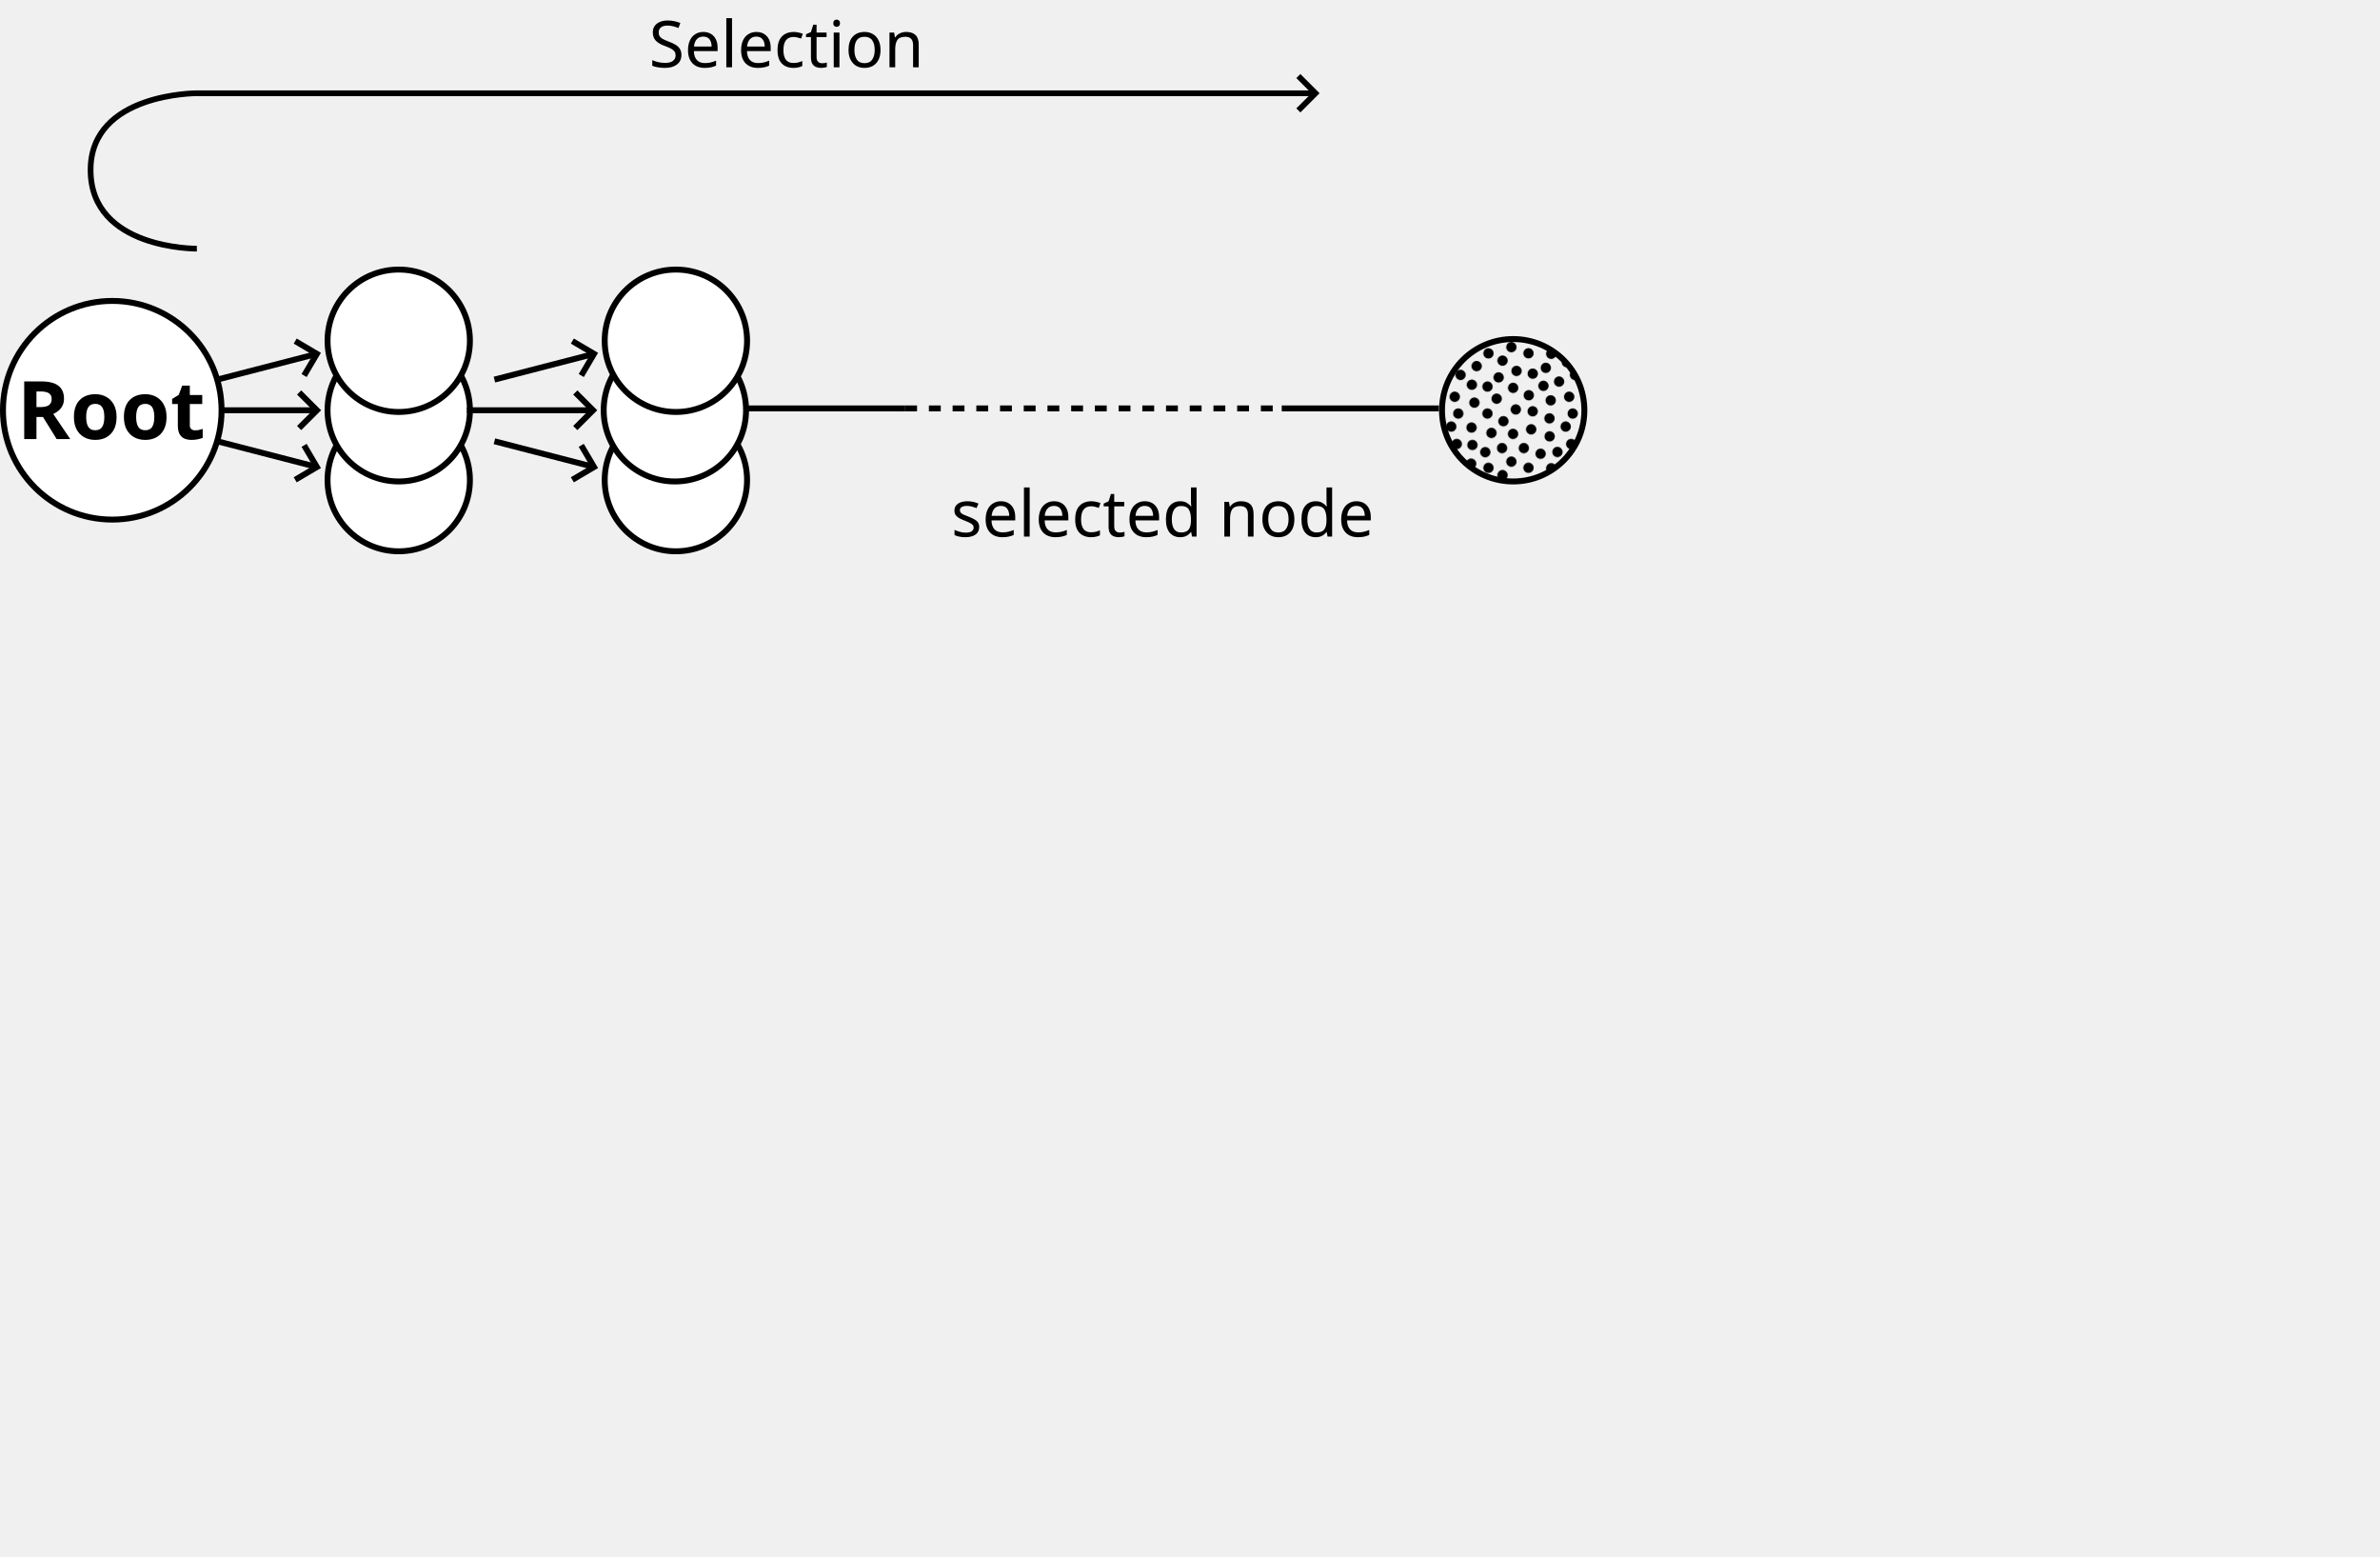
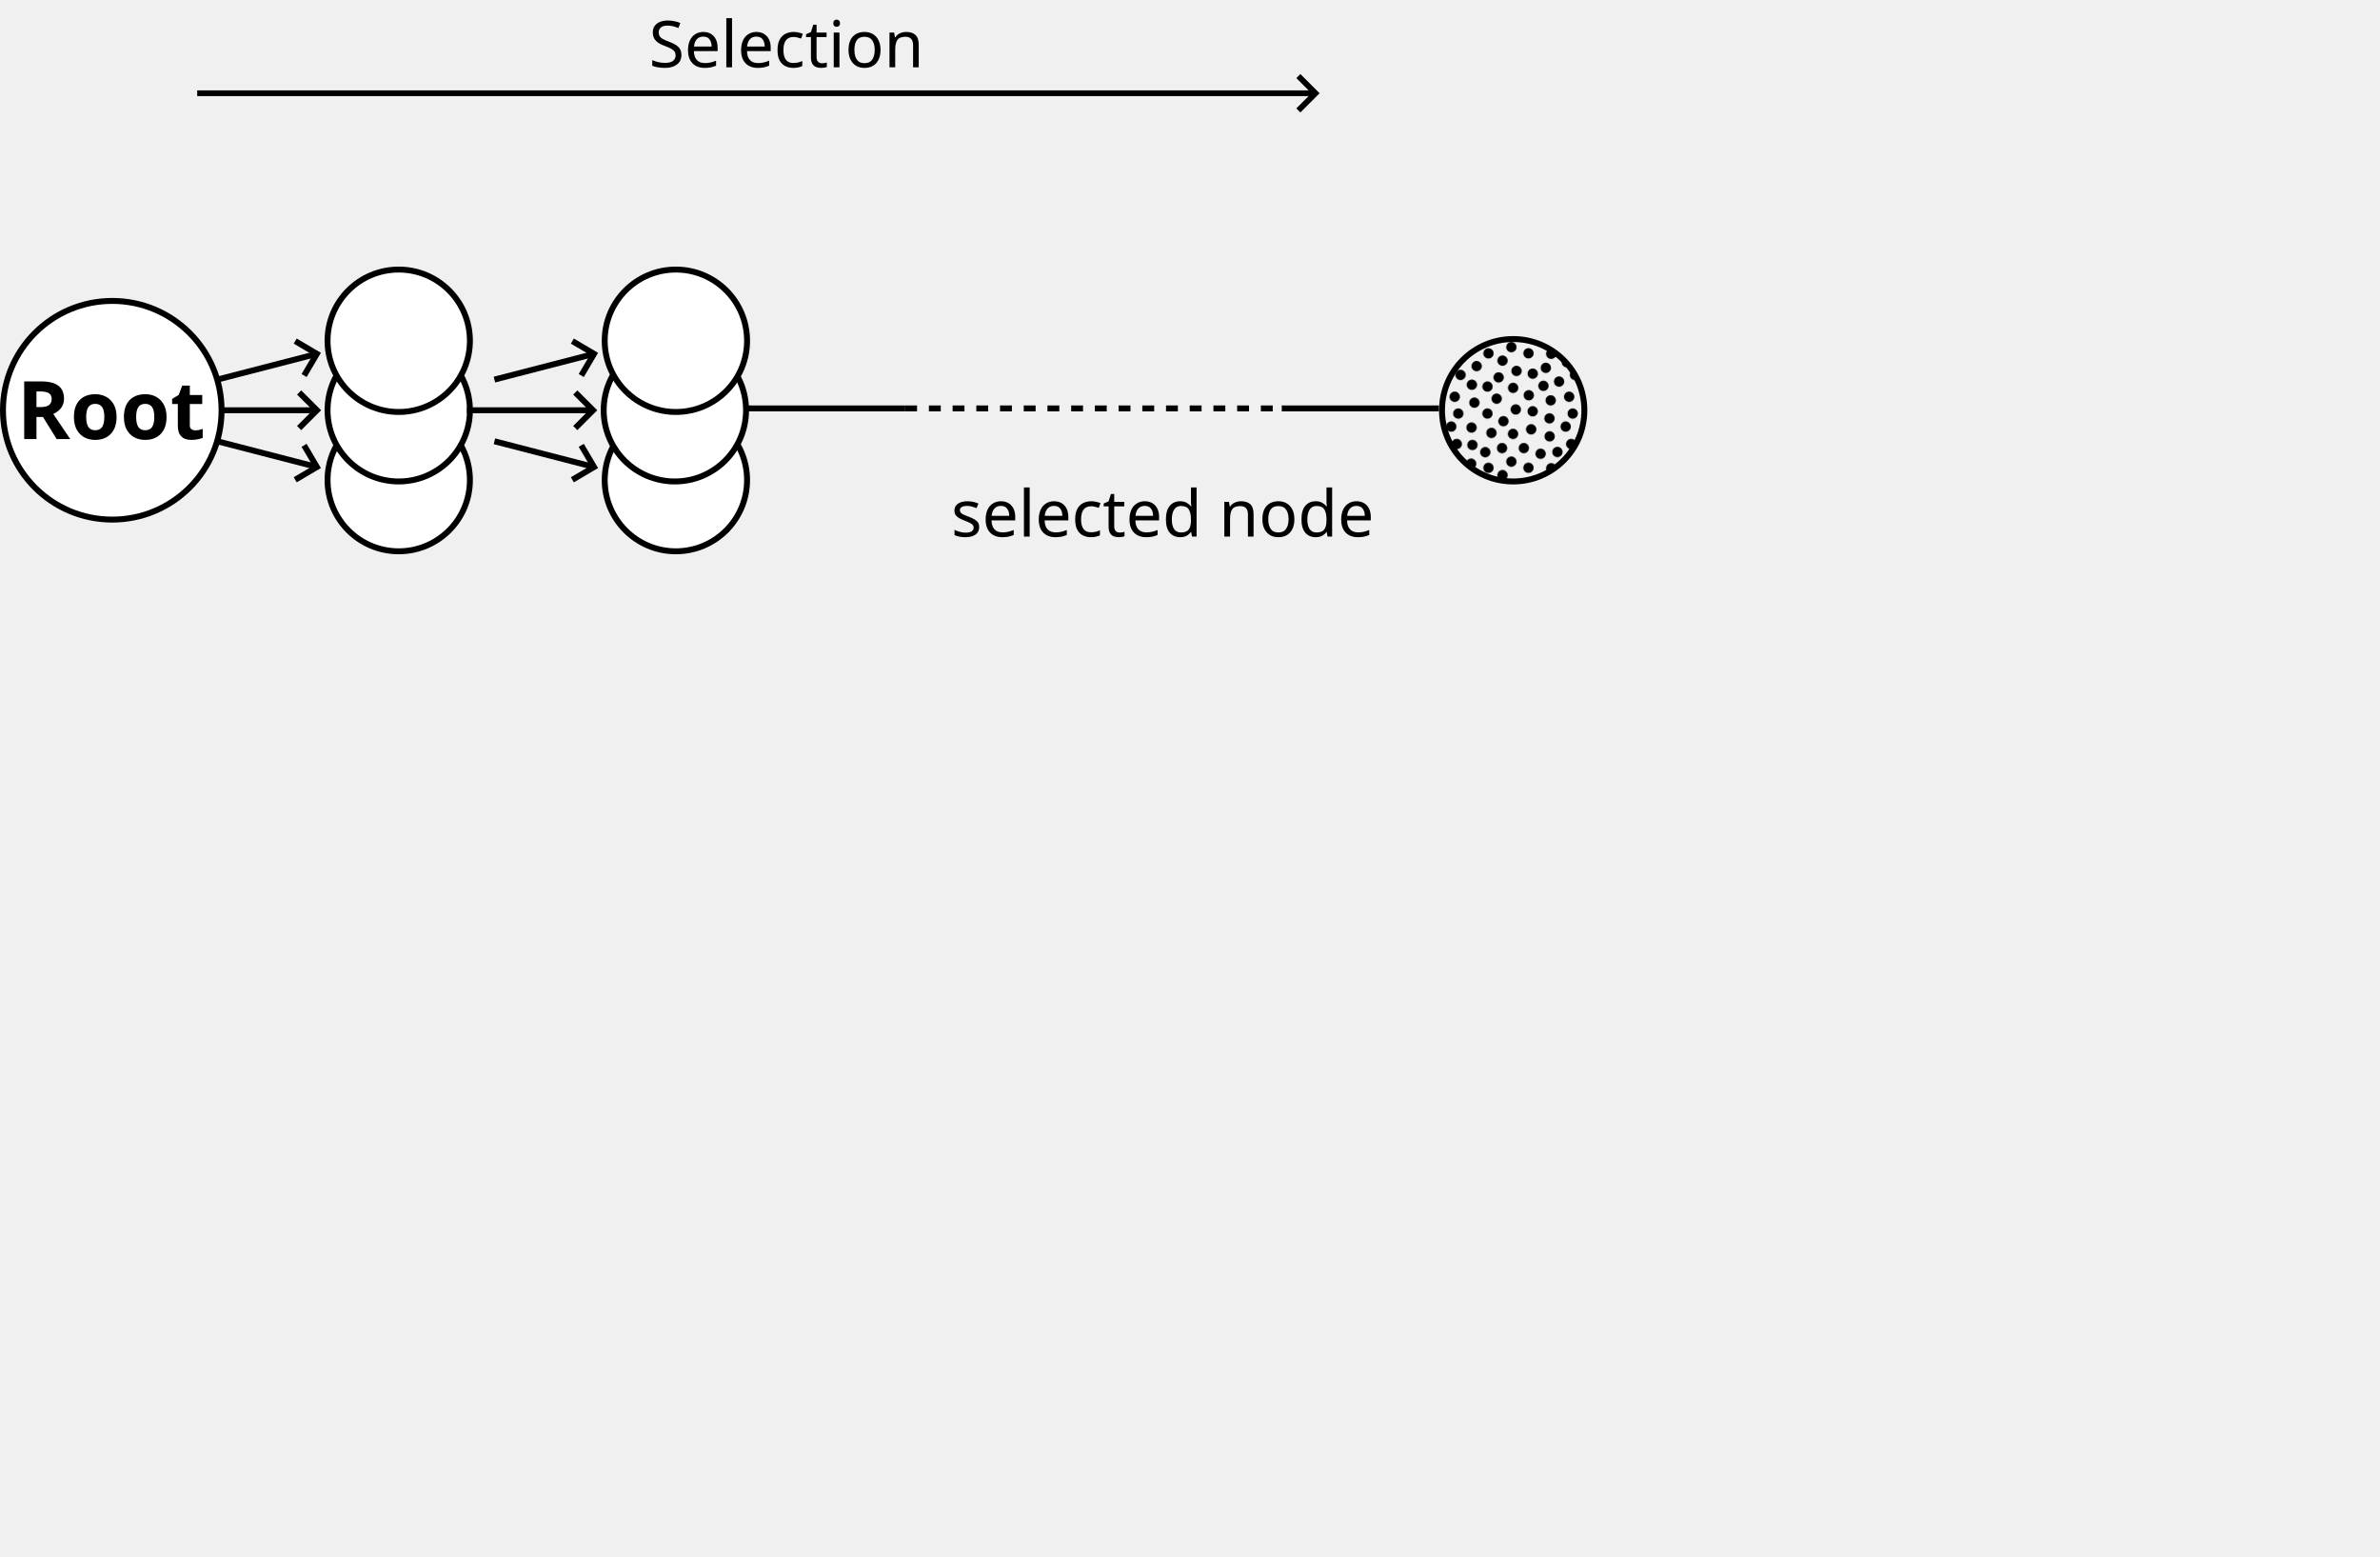
<svg xmlns="http://www.w3.org/2000/svg" xmlns:xlink="http://www.w3.org/1999/xlink" width="415.942mm" height="272.025mm" viewBox="0 0 415.942 272.024" version="1.1" id="svg1">
  <defs id="defs1">
    <marker style="overflow:visible" id="marker19" refX="0" refY="0" orient="auto-start-reverse" markerWidth="1" markerHeight="1" viewBox="0 0 1 1" preserveAspectRatio="xMidYMid">
      <path style="fill:none;stroke:context-stroke;stroke-width:1;stroke-linecap:butt" d="M 3,-3 0,0 3,3" transform="rotate(180,0.125,0)" id="path19" />
    </marker>
    <pattern xlink:href="#Polkadots-large" preserveAspectRatio="xMidYMid" id="pattern18" patternTransform="matrix(2,0,0,2,5.181976,21.31904)" x="0" y="0" />
    <pattern patternUnits="userSpaceOnUse" width="10" height="10" patternTransform="translate(0,0) scale(10,10)" preserveAspectRatio="xMidYMid" id="Polkadots-large">
      <circle style="stroke:none" cx="2.567" cy="0.810" r="0.45" id="circle584" />
      <circle style="stroke:none" cx="3.048" cy="2.33" r="0.45" id="circle586" />
      <circle style="stroke:none" cx="4.418" cy="2.415" r="0.45" id="circle588" />
      <circle style="stroke:none" cx="1.844" cy="3.029" r="0.45" id="circle590" />
      <circle style="stroke:none" cx="6.08" cy="1.363" r="0.45" id="circle592" />
      <circle style="stroke:none" cx="5.819" cy="4.413" r="0.45" id="circle594" />
      <circle style="stroke:none" cx="4.305" cy="4.048" r="0.45" id="circle596" />
      <circle style="stroke:none" cx="5.541" cy="3.045" r="0.45" id="circle598" />
      <circle style="stroke:none" cx="4.785" cy="5.527" r="0.45" id="circle600" />
      <circle style="stroke:none" cx="2.667" cy="5.184" r="0.45" id="circle602" />
      <circle style="stroke:none" cx="7.965" cy="1.448" r="0.45" id="circle604" />
      <circle style="stroke:none" cx="7.047" cy="5.049" r="0.45" id="circle606" />
      <circle style="stroke:none" cx="4.340" cy="0.895" r="0.45" id="circle608" />
      <circle style="stroke:none" cx="7.125" cy="0.340" r="0.45" id="circle610" />
      <circle style="stroke:none" cx="7.125" cy="10.340" r="0.45" id="circle612" />
      <circle style="stroke:none" cx="9.550" cy="1.049" r="0.45" id="circle614" />
      <circle style="stroke:none" cx="7.006" cy="2.689" r="0.45" id="circle616" />
      <circle style="stroke:none" cx="8.909" cy="2.689" r="0.45" id="circle618" />
      <circle style="stroke:none" cx="9.315" cy="4.407" r="0.45" id="circle620" />
      <circle style="stroke:none" cx="7.820" cy="3.870" r="0.45" id="circle622" />
      <circle style="stroke:none" cx="8.270" cy="5.948" r="0.45" id="circle624" />
      <circle style="stroke:none" cx="7.973" cy="7.428" r="0.45" id="circle626" />
      <circle style="stroke:none" cx="9.342" cy="8.072" r="0.45" id="circle628" />
      <circle style="stroke:none" cx="8.206" cy="9.315" r="0.45" id="circle630" />
      <circle style="stroke:none" cx="9.682" cy="9.475" r="0.45" id="circle632" />
      <circle style="stroke:none" cx="-0.318" cy="9.475" r="0.45" id="circle634" />
      <circle style="stroke:none" cx="9.688" cy="6.186" r="0.45" id="circle636" />
      <circle style="stroke:none" cx="-0.312" cy="6.186" r="0.45" id="circle638" />
      <circle style="stroke:none" cx="3.379" cy="6.296" r="0.45" id="circle640" />
      <circle style="stroke:none" cx="2.871" cy="8.204" r="0.45" id="circle642" />
      <circle style="stroke:none" cx="4.59" cy="8.719" r="0.45" id="circle644" />
      <circle style="stroke:none" cx="3.181" cy="9.671" r="0.45" id="circle646" />
      <circle style="stroke:none" cx="3.181" cy="-0.329" r="0.45" id="circle648" />
      <circle style="stroke:none" cx="5.734" cy="7.315" r="0.45" id="circle650" />
      <circle style="stroke:none" cx="6.707" cy="6.513" r="0.45" id="circle652" />
      <circle style="stroke:none" cx="5.730" cy="9.670" r="0.45" id="circle654" />
      <circle style="stroke:none" cx="5.730" cy="-0.330" r="0.45" id="circle656" />
      <circle style="stroke:none" cx="6.535" cy="8.373" r="0.45" id="circle658" />
      <circle style="stroke:none" cx="4.37" cy="7.154" r="0.45" id="circle660" />
      <circle style="stroke:none" cx="0.622" cy="7.25" r="0.45" id="circle662" />
      <circle style="stroke:none" cx="0.831" cy="5.679" r="0.45" id="circle664" />
      <circle style="stroke:none" cx="1.257" cy="8.519" r="0.45" id="circle666" />
      <circle style="stroke:none" cx="1.989" cy="6.877" r="0.45" id="circle668" />
      <circle style="stroke:none" cx="0.374" cy="3.181" r="0.45" id="circle670" />
      <circle style="stroke:none" cx="10.374" cy="3.181" r="0.45" id="circle672" />
      <circle style="stroke:none" cx="1.166" cy="1.664" r="0.45" id="circle674" />
      <circle style="stroke:none" cx="1.151" cy="0.093" r="0.45" id="circle676" />
      <circle style="stroke:none" cx="1.151" cy="10.093" r="0.45" id="circle678" />
      <circle style="stroke:none" cx="1.302" cy="4.451" r="0.45" id="circle680" />
      <circle style="stroke:none" cx="3.047" cy="3.763" r="0.45" id="circle682" />
    </pattern>
    <marker style="overflow:visible" id="marker14-7" refX="0" refY="0" orient="auto-start-reverse" markerWidth="1" markerHeight="1" viewBox="0 0 1 1" preserveAspectRatio="xMidYMid">
      <path style="fill:none;stroke:context-stroke;stroke-width:1;stroke-linecap:butt" d="M 3,-3 0,0 3,3" transform="rotate(180,0.125,0)" id="path14-7" />
    </marker>
  </defs>
  <g id="layer1" transform="translate(-16.68974,11.59706)">
    <circle style="fill:#ffffff;stroke:#000000;stroke-width:1.036;-inkscape-stroke:none" id="circle6-8" cx="134.812" cy="72.28" r="12.44" />
    <path style="font-variation-settings:normal;vector-effect:none;fill:none;fill-opacity:1;stroke:#000000;stroke-width:1.036;stroke-linecap:butt;stroke-linejoin:miter;stroke-miterlimit:4;stroke-dasharray:none;stroke-dashoffset:0;stroke-opacity:1;-inkscape-stroke:none;marker-end:url(#marker19)" d="m 103.098,65.497 17.156,4.433" id="path5-1" />
    <circle style="fill:#ffffff;stroke:#000000;stroke-width:1.036;-inkscape-stroke:none" id="path1-0" cx="134.634" cy="60.079" r="12.44" />
    <circle style="fill:#ffffff;stroke:#000000;stroke-width:1.036;-inkscape-stroke:none" id="circle6-2-2" cx="134.812" cy="-47.938" r="12.44" transform="scale(1,-1)" />
    <path style="font-variation-settings:normal;vector-effect:none;fill:none;fill-opacity:1;stroke:#000000;stroke-width:1.036;stroke-linecap:butt;stroke-linejoin:miter;stroke-miterlimit:4;stroke-dasharray:none;stroke-dashoffset:0;stroke-opacity:1;-inkscape-stroke:none;marker-end:url(#marker19)" d="m 103.098,54.722 17.156,-4.433" id="path5-4-8" />
    <circle style="fill:#ffffff;stroke:#000000;stroke-width:1.036;-inkscape-stroke:none" id="circle6" cx="86.374" cy="72.28" r="12.44" />
    <path style="font-variation-settings:normal;opacity:1;vector-effect:none;fill:none;fill-opacity:1;stroke:#000000;stroke-width:1.036;stroke-linecap:butt;stroke-linejoin:miter;stroke-miterlimit:4;stroke-dasharray:none;stroke-dashoffset:0;stroke-opacity:1;-inkscape-stroke:none;marker-end:url(#marker19)" d="m 54.66,65.497 17.156,4.433" id="path5" />
    <circle style="fill:#ffffff;stroke:#000000;stroke-width:1.036;-inkscape-stroke:none" id="path1" cx="86.374" cy="60.079" r="12.44" />
    <circle style="fill:#ffffff;stroke:#000000;stroke-width:1.036;-inkscape-stroke:none" id="path1-5-1" cx="36.31" cy="60.079" r="19.103" />
    <text xml:space="preserve" style="font-style:normal;font-variant:normal;font-weight:bold;font-stretch:normal;font-size:14.111px;line-height:1.4;font-family:'Noto Sans';-inkscape-font-specification:'Noto Sans Bold';font-variant-ligatures:normal;font-variant-position:normal;font-variant-caps:normal;font-variant-numeric:normal;font-variant-alternates:normal;font-variant-east-asian:normal;font-feature-settings:normal;font-variation-settings:normal;text-indent:0;text-align:center;text-decoration-line:none;text-decoration-style:solid;text-decoration-color:#000000;letter-spacing:normal;word-spacing:normal;text-transform:none;writing-mode:lr-tb;direction:ltr;text-orientation:mixed;dominant-baseline:auto;baseline-shift:baseline;white-space:normal;vector-effect:none;fill:#000000;fill-opacity:1;stroke:none;stroke-width:1.036;stroke-linecap:butt;stroke-linejoin:miter;stroke-miterlimit:4;stroke-dasharray:none;stroke-dashoffset:0;stroke-opacity:1;-inkscape-stroke:none;stop-color:#000000" x="19.657" y="65.117" id="text1-2-8">
      <tspan id="tspan1-9-7" style="font-style:normal;font-variant:normal;font-weight:bold;font-stretch:normal;font-size:14.111px;line-height:1.4;font-family:'Noto Sans';-inkscape-font-specification:'Noto Sans Bold';font-variant-ligatures:normal;font-variant-position:normal;font-variant-caps:normal;font-variant-numeric:normal;font-variant-alternates:normal;font-variant-east-asian:normal;font-feature-settings:normal;font-variation-settings:normal;text-indent:0;text-align:center;text-decoration-line:none;text-decoration-style:solid;text-decoration-color:#000000;letter-spacing:normal;word-spacing:normal;text-transform:none;writing-mode:lr-tb;direction:ltr;text-orientation:mixed;dominant-baseline:auto;baseline-shift:baseline;white-space:normal;vector-effect:none;fill:#000000;fill-opacity:1;stroke:none;stroke-width:1.036;stroke-linecap:butt;stroke-linejoin:miter;stroke-miterlimit:4;stroke-dasharray:none;stroke-dashoffset:0;stroke-opacity:1;-inkscape-stroke:none;stop-color:#000000;stop-opacity:1" x="19.657" y="65.117">Root</tspan>
    </text>
    <text xml:space="preserve" style="font-style:normal;font-variant:normal;font-weight:bold;font-stretch:normal;font-size:14.111px;line-height:1.4;font-family:'Noto Sans';-inkscape-font-specification:'Noto Sans Bold';font-variant-ligatures:normal;font-variant-position:normal;font-variant-caps:normal;font-variant-numeric:normal;font-variant-alternates:normal;font-variant-east-asian:normal;font-feature-settings:normal;font-variation-settings:normal;text-indent:0;text-align:center;text-decoration-line:none;text-decoration-style:solid;text-decoration-color:#000000;letter-spacing:normal;word-spacing:normal;text-transform:none;writing-mode:lr-tb;direction:ltr;text-orientation:mixed;dominant-baseline:auto;baseline-shift:baseline;white-space:normal;vector-effect:none;fill:#000000;fill-opacity:1;stroke:none;stroke-width:1.036;stroke-linecap:butt;stroke-linejoin:miter;stroke-miterlimit:4;stroke-dasharray:none;stroke-dashoffset:0;stroke-opacity:1;-inkscape-stroke:none" x="114.522" y="103.064" id="text4-4">
      <tspan id="tspan4-7" style="fill:#000000;stroke-width:1.036" x="114.522" y="103.064" />
    </text>
    <path style="font-variation-settings:normal;opacity:1;vector-effect:none;fill:none;fill-opacity:1;stroke:#000000;stroke-width:1.036;stroke-linecap:butt;stroke-linejoin:miter;stroke-miterlimit:4;stroke-dasharray:none;stroke-dashoffset:0;stroke-opacity:1;-inkscape-stroke:none;marker-end:url(#marker19)" d="M 55.413,60.079 H 71.816" id="path4" />
    <circle style="fill:url(#pattern18);fill-opacity:1;stroke:#000000;stroke-width:1.036;-inkscape-stroke:none" id="path1-0-1" cx="281.142" cy="60.079" r="12.44" />
    <path style="font-variation-settings:normal;vector-effect:none;fill:none;fill-opacity:1;stroke:#000000;stroke-width:1.036;stroke-linecap:butt;stroke-linejoin:miter;stroke-miterlimit:4;stroke-dasharray:none;stroke-dashoffset:0;stroke-opacity:1;-inkscape-stroke:none;marker-end:url(#marker19)" d="M 98.285,60.079 H 120.077" id="path4-6" />
-     <path style="fill:none;stroke:#000000;stroke-width:1;stroke-linecap:butt;stroke-linejoin:miter;stroke-dasharray:none;stroke-opacity:1;marker-end:url(#marker14-7)" d="m 51.094,31.845 c 0,0 -18.573,0.17 -18.573,-13.746 0,-13.492 18.631,-13.407 18.631,-13.407 m 0,0 H 246.349" id="path13-6" />
+     <path style="fill:none;stroke:#000000;stroke-width:1;stroke-linecap:butt;stroke-linejoin:miter;stroke-dasharray:none;stroke-opacity:1;marker-end:url(#marker14-7)" d="M 51.152,4.693 H 246.349" id="path13-6" />
    <text xml:space="preserve" style="font-size:11.289px;line-height:1.25;font-family:sans-serif;letter-spacing:0px;word-spacing:0px;stroke-width:0.265" x="130.104" y="0.155" id="text14">
      <tspan id="tspan14" style="font-size:11.289px;stroke-width:0.265" x="130.104" y="0.155">Selection </tspan>
    </text>
    <circle style="fill:#ffffff;stroke:#000000;stroke-width:1.036;-inkscape-stroke:none" id="circle6-2" cx="86.374" cy="-47.938" r="12.44" transform="scale(1,-1)" />
    <path style="font-variation-settings:normal;vector-effect:none;fill:none;fill-opacity:1;stroke:#000000;stroke-width:1.036;stroke-linecap:butt;stroke-linejoin:miter;stroke-miterlimit:4;stroke-dasharray:none;stroke-dashoffset:0;stroke-opacity:1;-inkscape-stroke:none;marker-end:url(#marker19)" d="m 54.66,54.722 17.156,-4.433" id="path5-4" />
    <text xml:space="preserve" style="font-style:normal;font-variant:normal;font-weight:normal;font-stretch:normal;font-size:11.289px;line-height:1.25;font-family:sans-serif;-inkscape-font-specification:HannariMincho-Regular;font-variant-ligatures:normal;font-variant-position:normal;font-variant-caps:normal;font-variant-numeric:normal;font-variant-alternates:normal;font-variant-east-asian:normal;font-feature-settings:normal;font-variation-settings:normal;text-indent:0;text-align:start;text-decoration-line:none;text-decoration-style:solid;text-decoration-color:#000000;letter-spacing:0px;word-spacing:0px;text-transform:none;writing-mode:lr-tb;direction:ltr;text-orientation:mixed;dominant-baseline:auto;baseline-shift:baseline;text-anchor:middle;white-space:normal;opacity:1;vector-effect:none;fill:#000000;fill-opacity:1;stroke:none;stroke-width:1;stroke-linecap:butt;stroke-linejoin:miter;stroke-miterlimit:4;stroke-dasharray:none;stroke-dashoffset:0;stroke-opacity:1;-inkscape-stroke:none" x="227.208" y="82.15" id="text19">
      <tspan id="tspan19" style="stroke-width:1" x="227.208" y="82.15">selected node</tspan>
    </text>
    <text xml:space="preserve" style="font-style:normal;font-variant:normal;font-weight:normal;font-stretch:normal;font-size:11.289px;line-height:1.25;font-family:sans-serif;-inkscape-font-specification:HannariMincho-Regular;font-variant-ligatures:normal;font-variant-position:normal;font-variant-caps:normal;font-variant-numeric:normal;font-variant-alternates:normal;font-variant-east-asian:normal;font-feature-settings:normal;font-variation-settings:normal;text-indent:0;text-align:start;text-decoration-line:none;text-decoration-style:solid;text-decoration-color:#000000;letter-spacing:0px;word-spacing:0px;text-transform:none;writing-mode:lr-tb;direction:ltr;text-orientation:mixed;dominant-baseline:auto;baseline-shift:baseline;text-anchor:middle;white-space:normal;opacity:1;fill:#008000;fill-opacity:1;stroke:none;stroke-width:1;stroke-linecap:butt;stroke-linejoin:miter;stroke-miterlimit:4;stroke-dasharray:none;stroke-dashoffset:0;stroke-opacity:1" x="341.291" y="186.471" id="text53">
      <tspan id="tspan53" style="font-weight:bold;fill:#008000;stroke:none;stroke-width:1" x="341.291" y="186.471" />
    </text>
    <path style="font-variation-settings:normal;vector-effect:none;fill:none;fill-opacity:1;stroke:#000000;stroke-width:1.036;stroke-linecap:butt;stroke-linejoin:miter;stroke-miterlimit:4;stroke-dasharray:none;stroke-dashoffset:0;stroke-opacity:1;-inkscape-stroke:none" d="m 147.074,59.757 h 27.812" id="use66" />
    <path style="font-variation-settings:normal;vector-effect:none;fill:none;fill-opacity:1;stroke:#000000;stroke-width:1.036;stroke-linecap:butt;stroke-linejoin:miter;stroke-miterlimit:4;stroke-dasharray:2.072, 2.072;stroke-dashoffset:0;stroke-opacity:1;-inkscape-stroke:none" d="m 174.886,59.757 h 65.808" id="use67" />
    <path style="font-variation-settings:normal;vector-effect:none;fill:none;fill-opacity:1;stroke:#000000;stroke-width:1.036;stroke-linecap:butt;stroke-linejoin:miter;stroke-miterlimit:4;stroke-dasharray:none;stroke-dashoffset:0;stroke-opacity:1;-inkscape-stroke:none" d="m 240.694,59.757 h 27.465" id="use68" />
  </g>
</svg>
